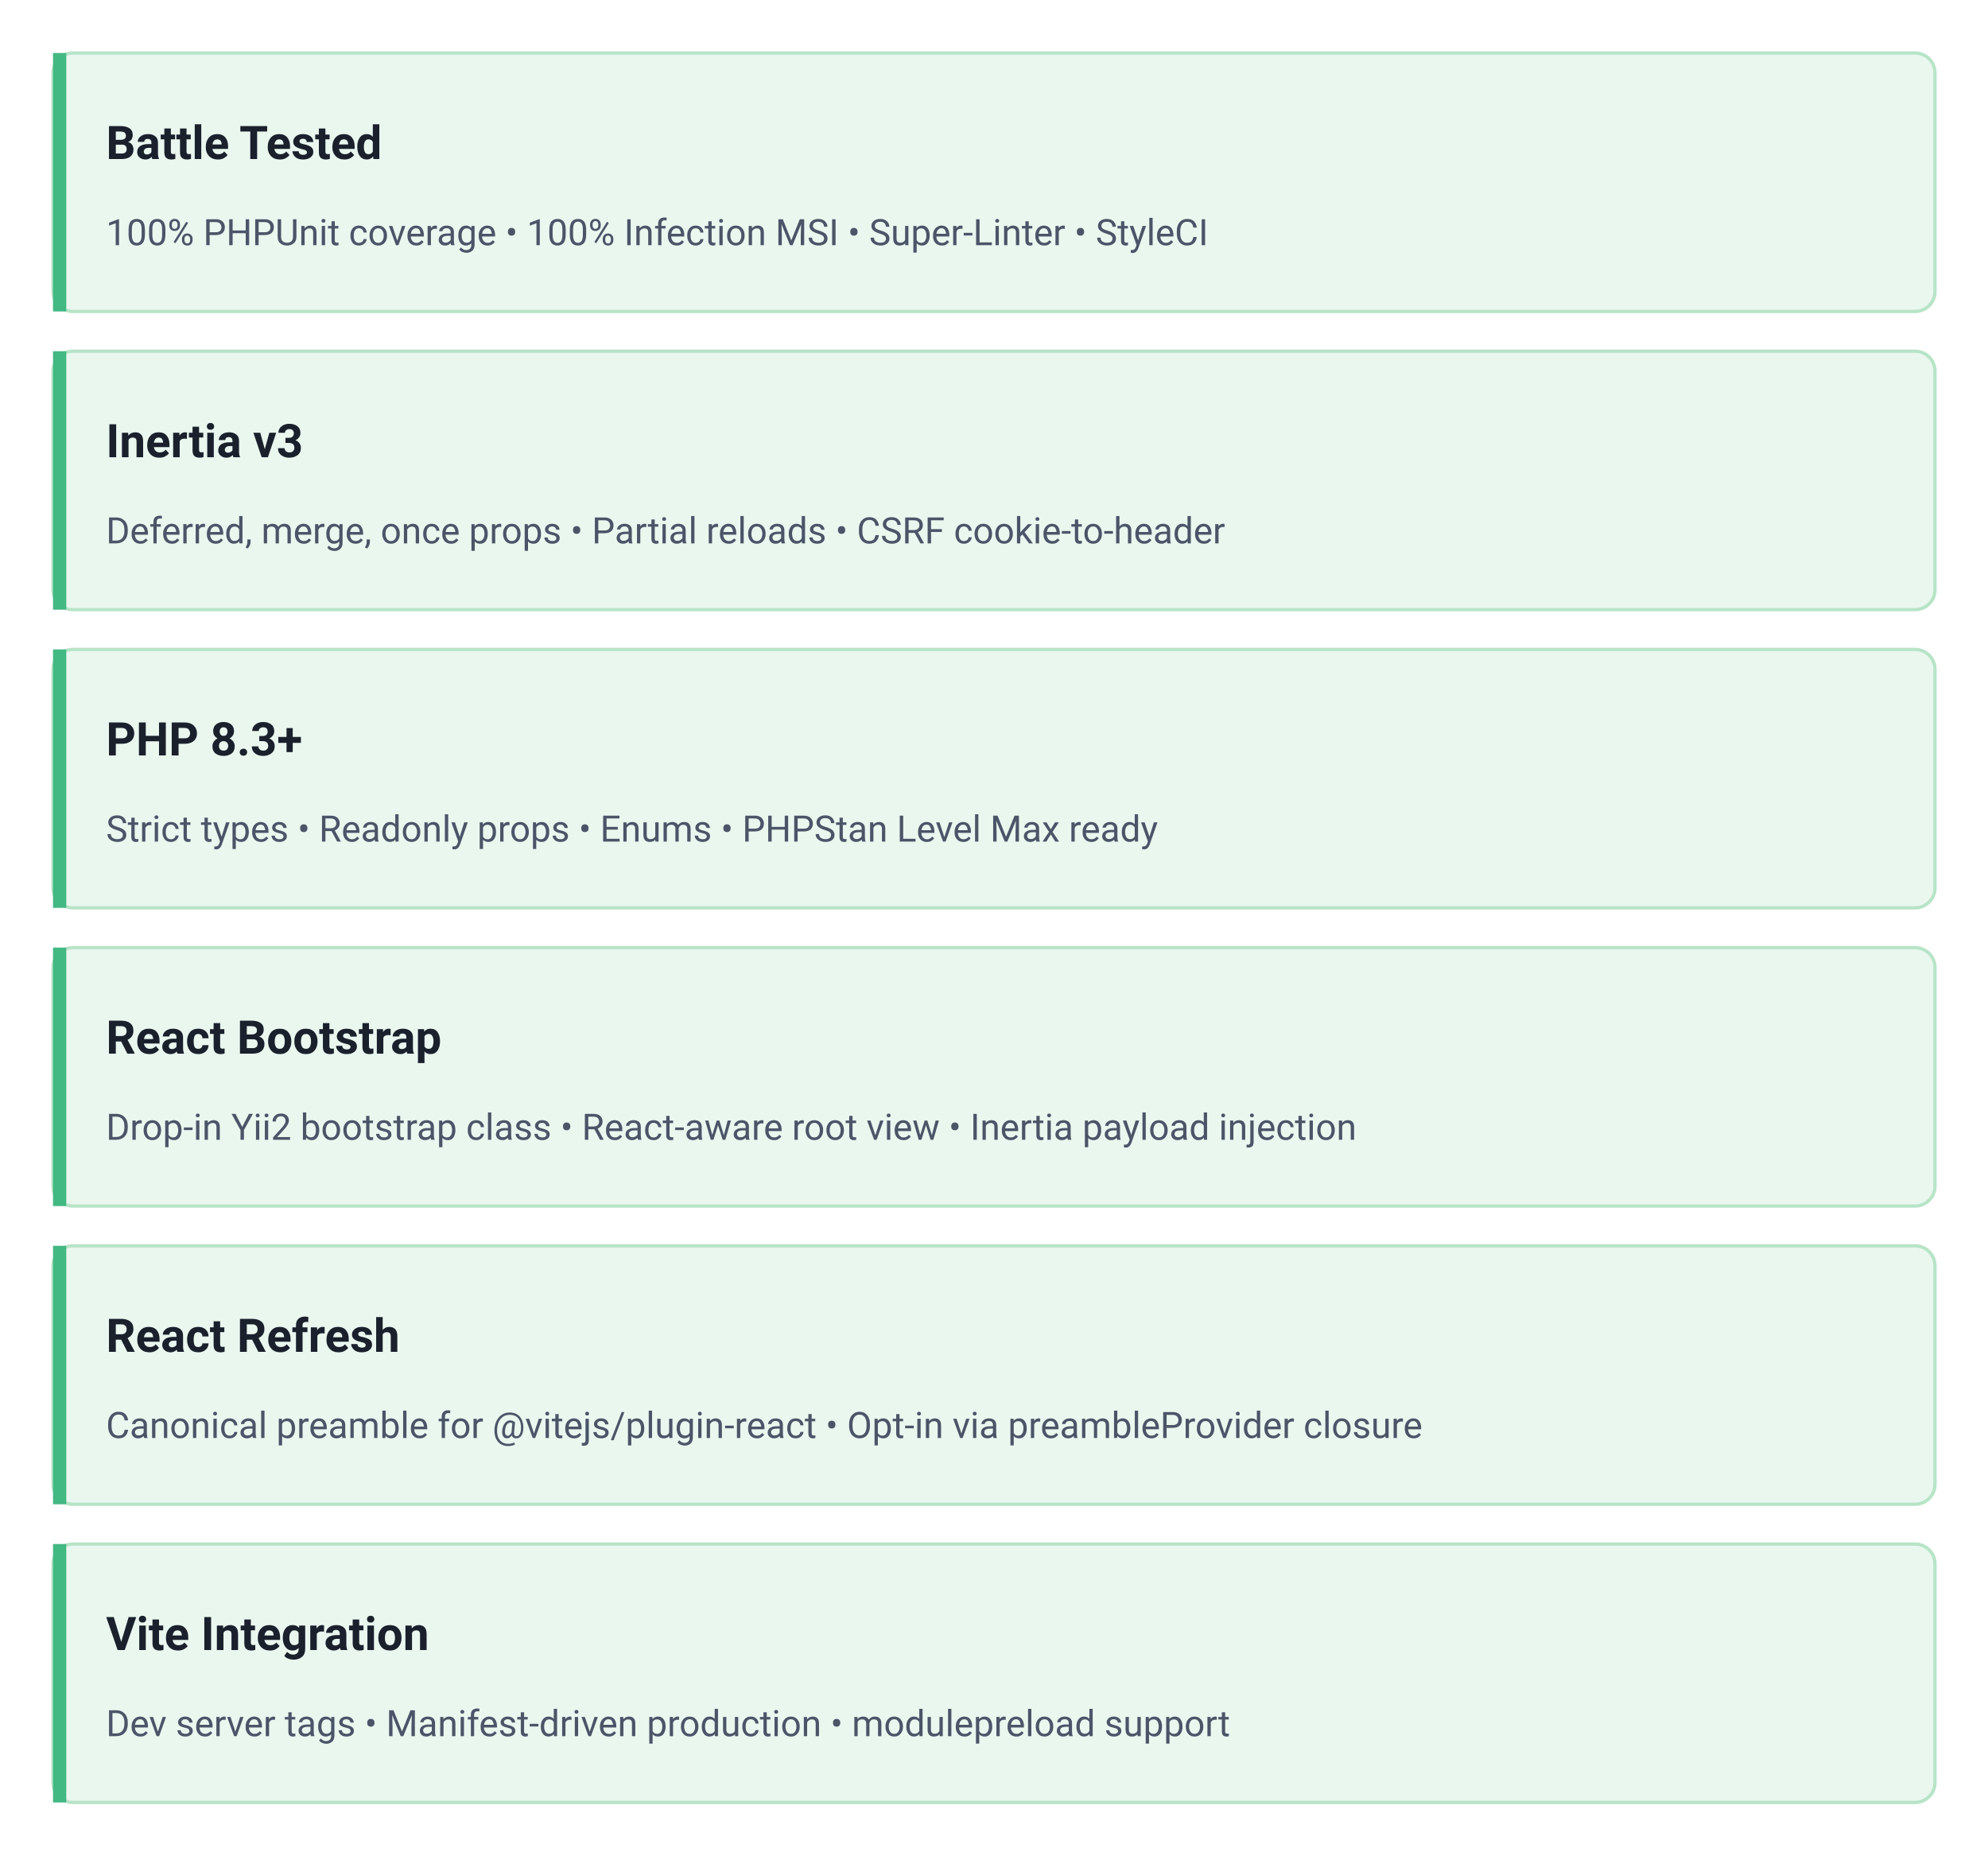
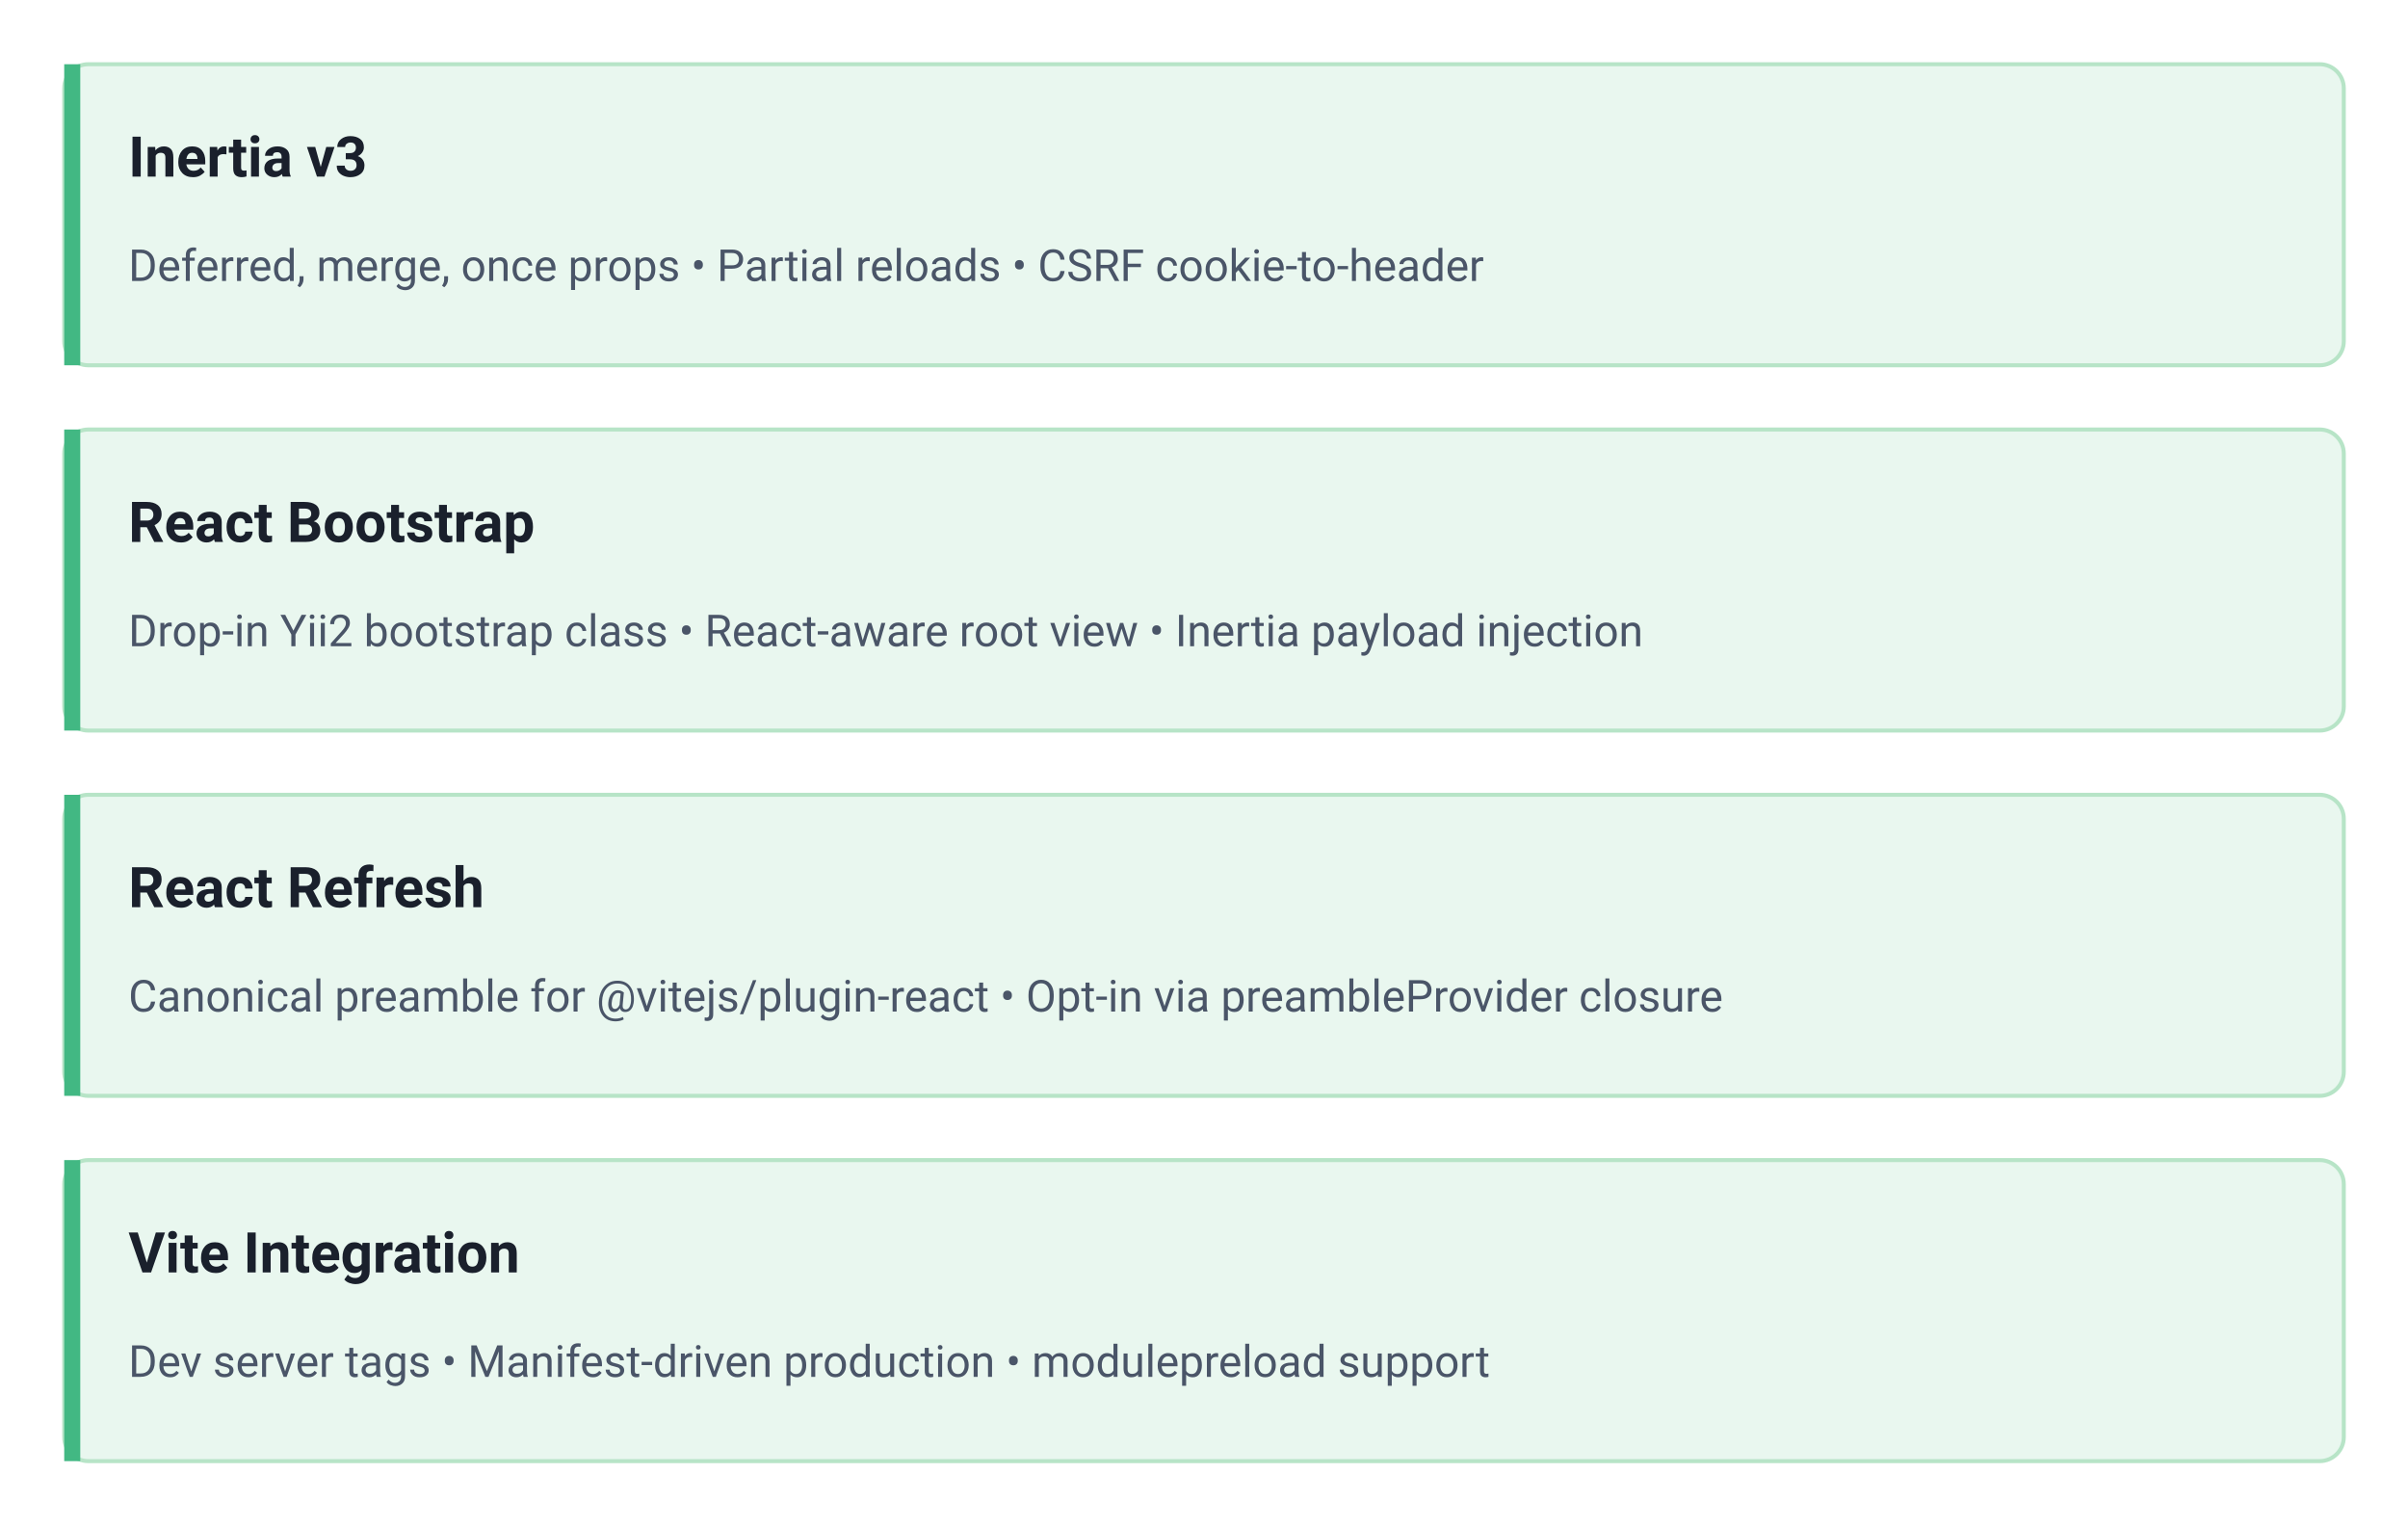
- <svg xmlns="http://www.w3.org/2000/svg" viewBox="0 0 600 560" width="100%" height="560">
+ <svg xmlns="http://www.w3.org/2000/svg" viewBox="0 0 600 380" width="100%" height="380">
  <style>
        text { font-family: -apple-system, BlinkMacSystemFont, "Segoe UI", Roboto, Helvetica, Arial, sans-serif; }
        .box-bg { fill: #e9f7ef; stroke: #b7e4c7; stroke-width: 1; }
        .title { font-weight: 700; font-size: 14px; fill: #1a202c; }
        .content { font-size: 11px; fill: #4a5568; }
    </style>
  <g>
-     <rect class="box-bg" x="16" y="16" width="568" height="78" rx="6" />
-     <rect x="16" y="16" width="4" height="78" fill="#42b883" />
-     <text class="title" x="32" y="48">Battle Tested</text>
-     <text class="content" x="32" y="74">100% PHPUnit coverage • 100% Infection MSI • Super-Linter • StyleCI</text>
+     <rect class="box-bg" x="16" y="16" width="568" height="75" rx="6" />
+     <rect x="16" y="16" width="4" height="75" fill="#42b883" />
+     <text class="title" x="32" y="44">Inertia v3</text>
+     <text class="content" x="32" y="70">Deferred, merge, once props • Partial reloads • CSRF cookie-to-header</text>
  </g>
  <g>
-     <rect class="box-bg" x="16" y="106" width="568" height="78" rx="6" />
-     <rect x="16" y="106" width="4" height="78" fill="#42b883" />
-     <text class="title" x="32" y="138">Inertia v3</text>
-     <text class="content" x="32" y="164">Deferred, merge, once props • Partial reloads • CSRF cookie-to-header</text>
+     <rect class="box-bg" x="16" y="107" width="568" height="75" rx="6" />
+     <rect x="16" y="107" width="4" height="75" fill="#42b883" />
+     <text class="title" x="32" y="135">React Bootstrap</text>
+     <text class="content" x="32" y="161">Drop-in Yii2 bootstrap class • React-aware root view • Inertia payload injection</text>
  </g>
  <g>
-     <rect class="box-bg" x="16" y="196" width="568" height="78" rx="6" />
-     <rect x="16" y="196" width="4" height="78" fill="#42b883" />
-     <text class="title" x="32" y="228">PHP 8.3+</text>
-     <text class="content" x="32" y="254">Strict types • Readonly props • Enums • PHPStan Level Max ready</text>
+     <rect class="box-bg" x="16" y="198" width="568" height="75" rx="6" />
+     <rect x="16" y="198" width="4" height="75" fill="#42b883" />
+     <text class="title" x="32" y="226">React Refresh</text>
+     <text class="content" x="32" y="252">Canonical preamble for @vitejs/plugin-react • Opt-in via preambleProvider closure</text>
  </g>
  <g>
-     <rect class="box-bg" x="16" y="286" width="568" height="78" rx="6" />
-     <rect x="16" y="286" width="4" height="78" fill="#42b883" />
-     <text class="title" x="32" y="318">React Bootstrap</text>
-     <text class="content" x="32" y="344">Drop-in Yii2 bootstrap class • React-aware root view • Inertia payload injection</text>
-   </g>
-   <g>
-     <rect class="box-bg" x="16" y="376" width="568" height="78" rx="6" />
-     <rect x="16" y="376" width="4" height="78" fill="#42b883" />
-     <text class="title" x="32" y="408">React Refresh</text>
-     <text class="content" x="32" y="434">Canonical preamble for @vitejs/plugin-react • Opt-in via preambleProvider closure</text>
-   </g>
-   <g>
-     <rect class="box-bg" x="16" y="466" width="568" height="78" rx="6" />
-     <rect x="16" y="466" width="4" height="78" fill="#42b883" />
-     <text class="title" x="32" y="498">Vite Integration</text>
-     <text class="content" x="32" y="524">Dev server tags • Manifest-driven production • modulepreload support</text>
+     <rect class="box-bg" x="16" y="289" width="568" height="75" rx="6" />
+     <rect x="16" y="289" width="4" height="75" fill="#42b883" />
+     <text class="title" x="32" y="317">Vite Integration</text>
+     <text class="content" x="32" y="343">Dev server tags • Manifest-driven production • modulepreload support</text>
  </g>
</svg>
